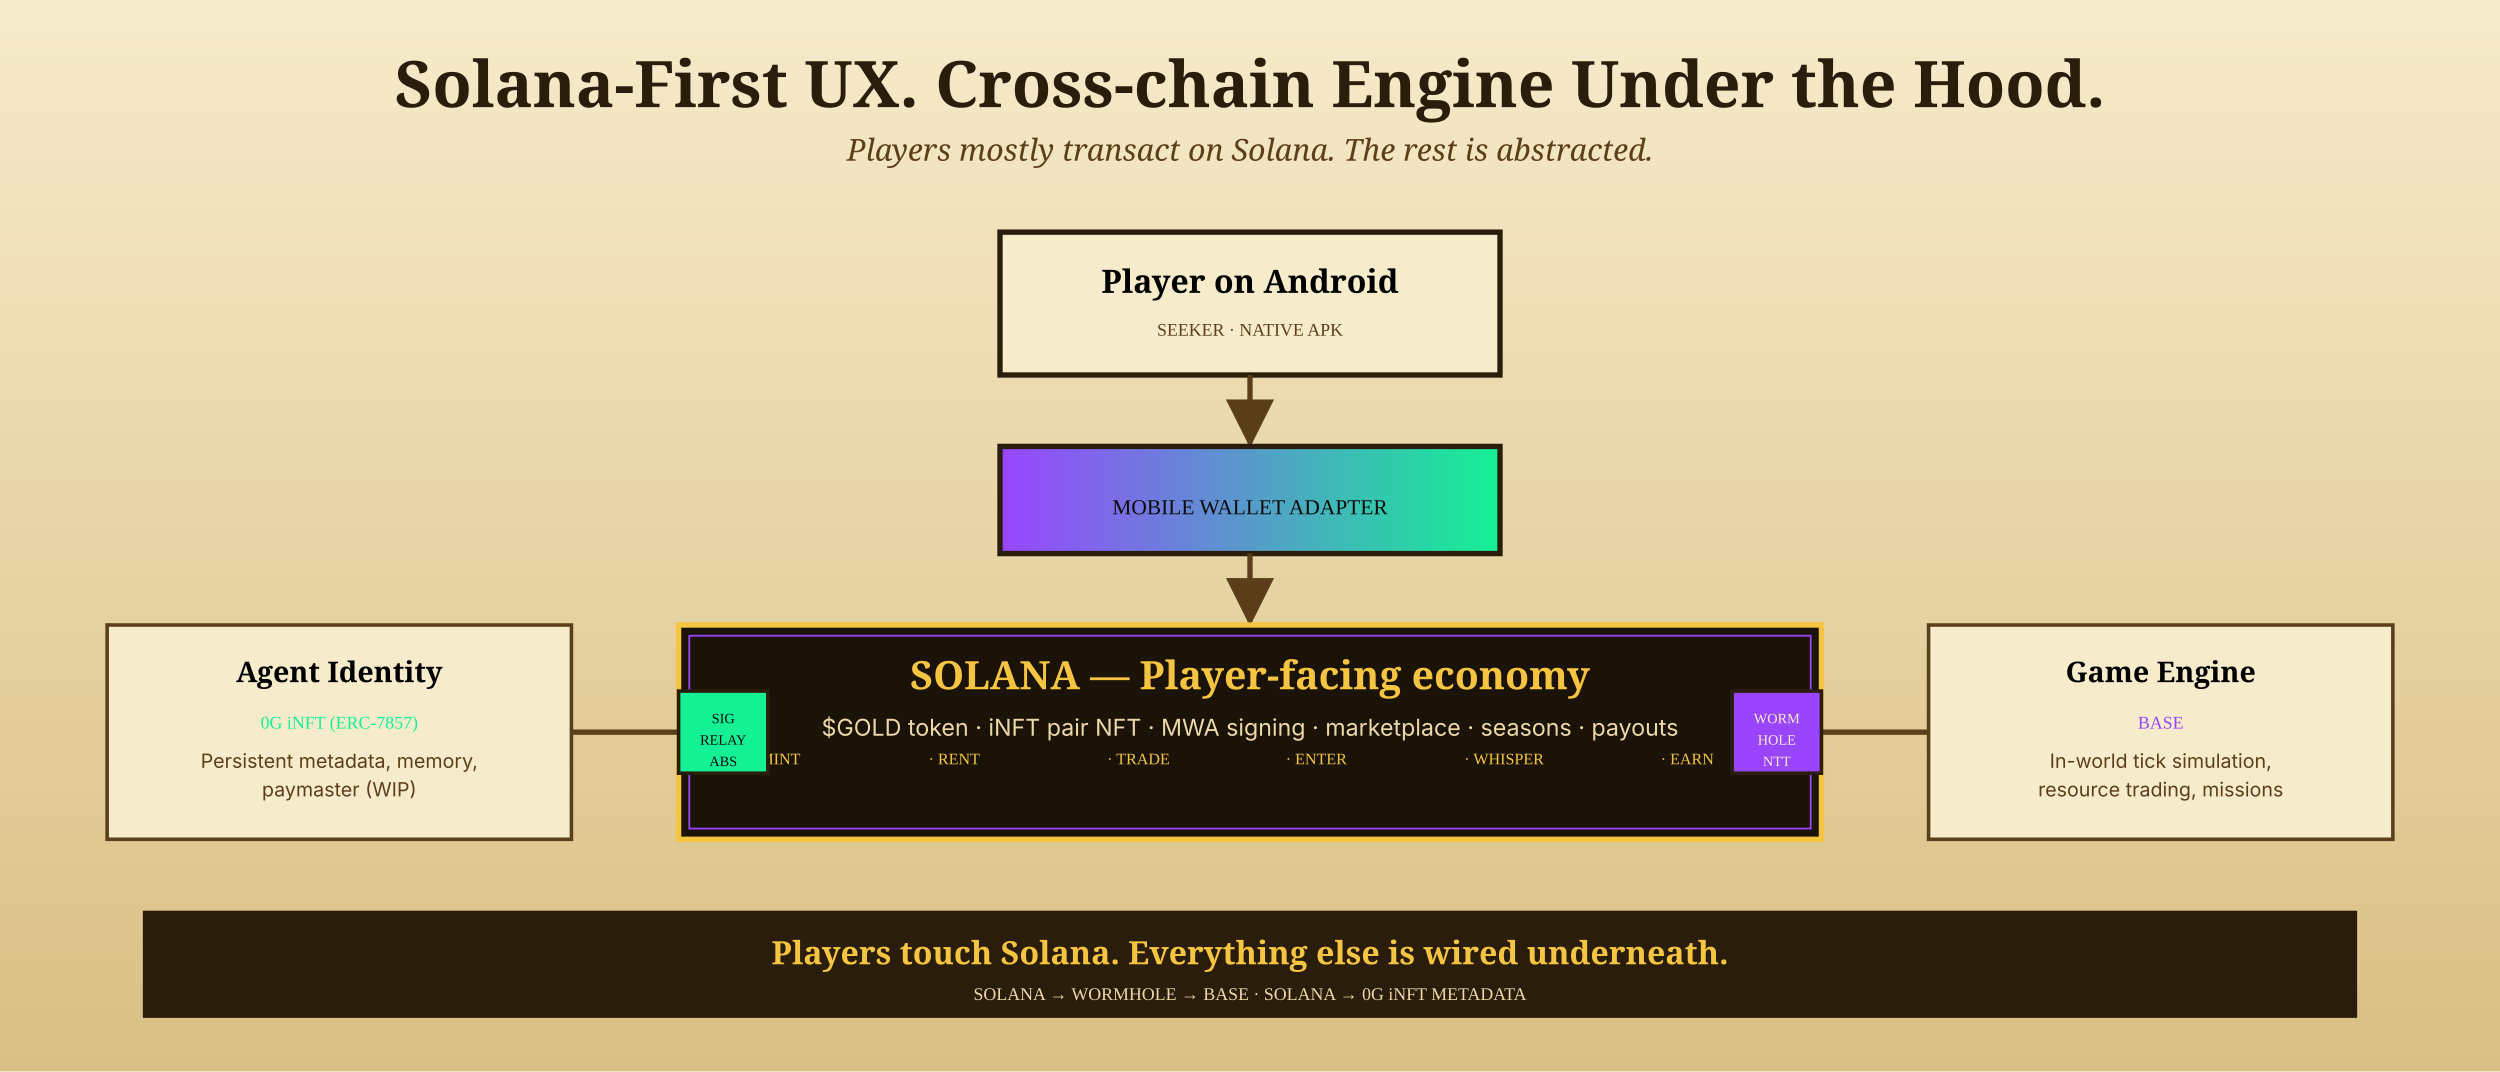
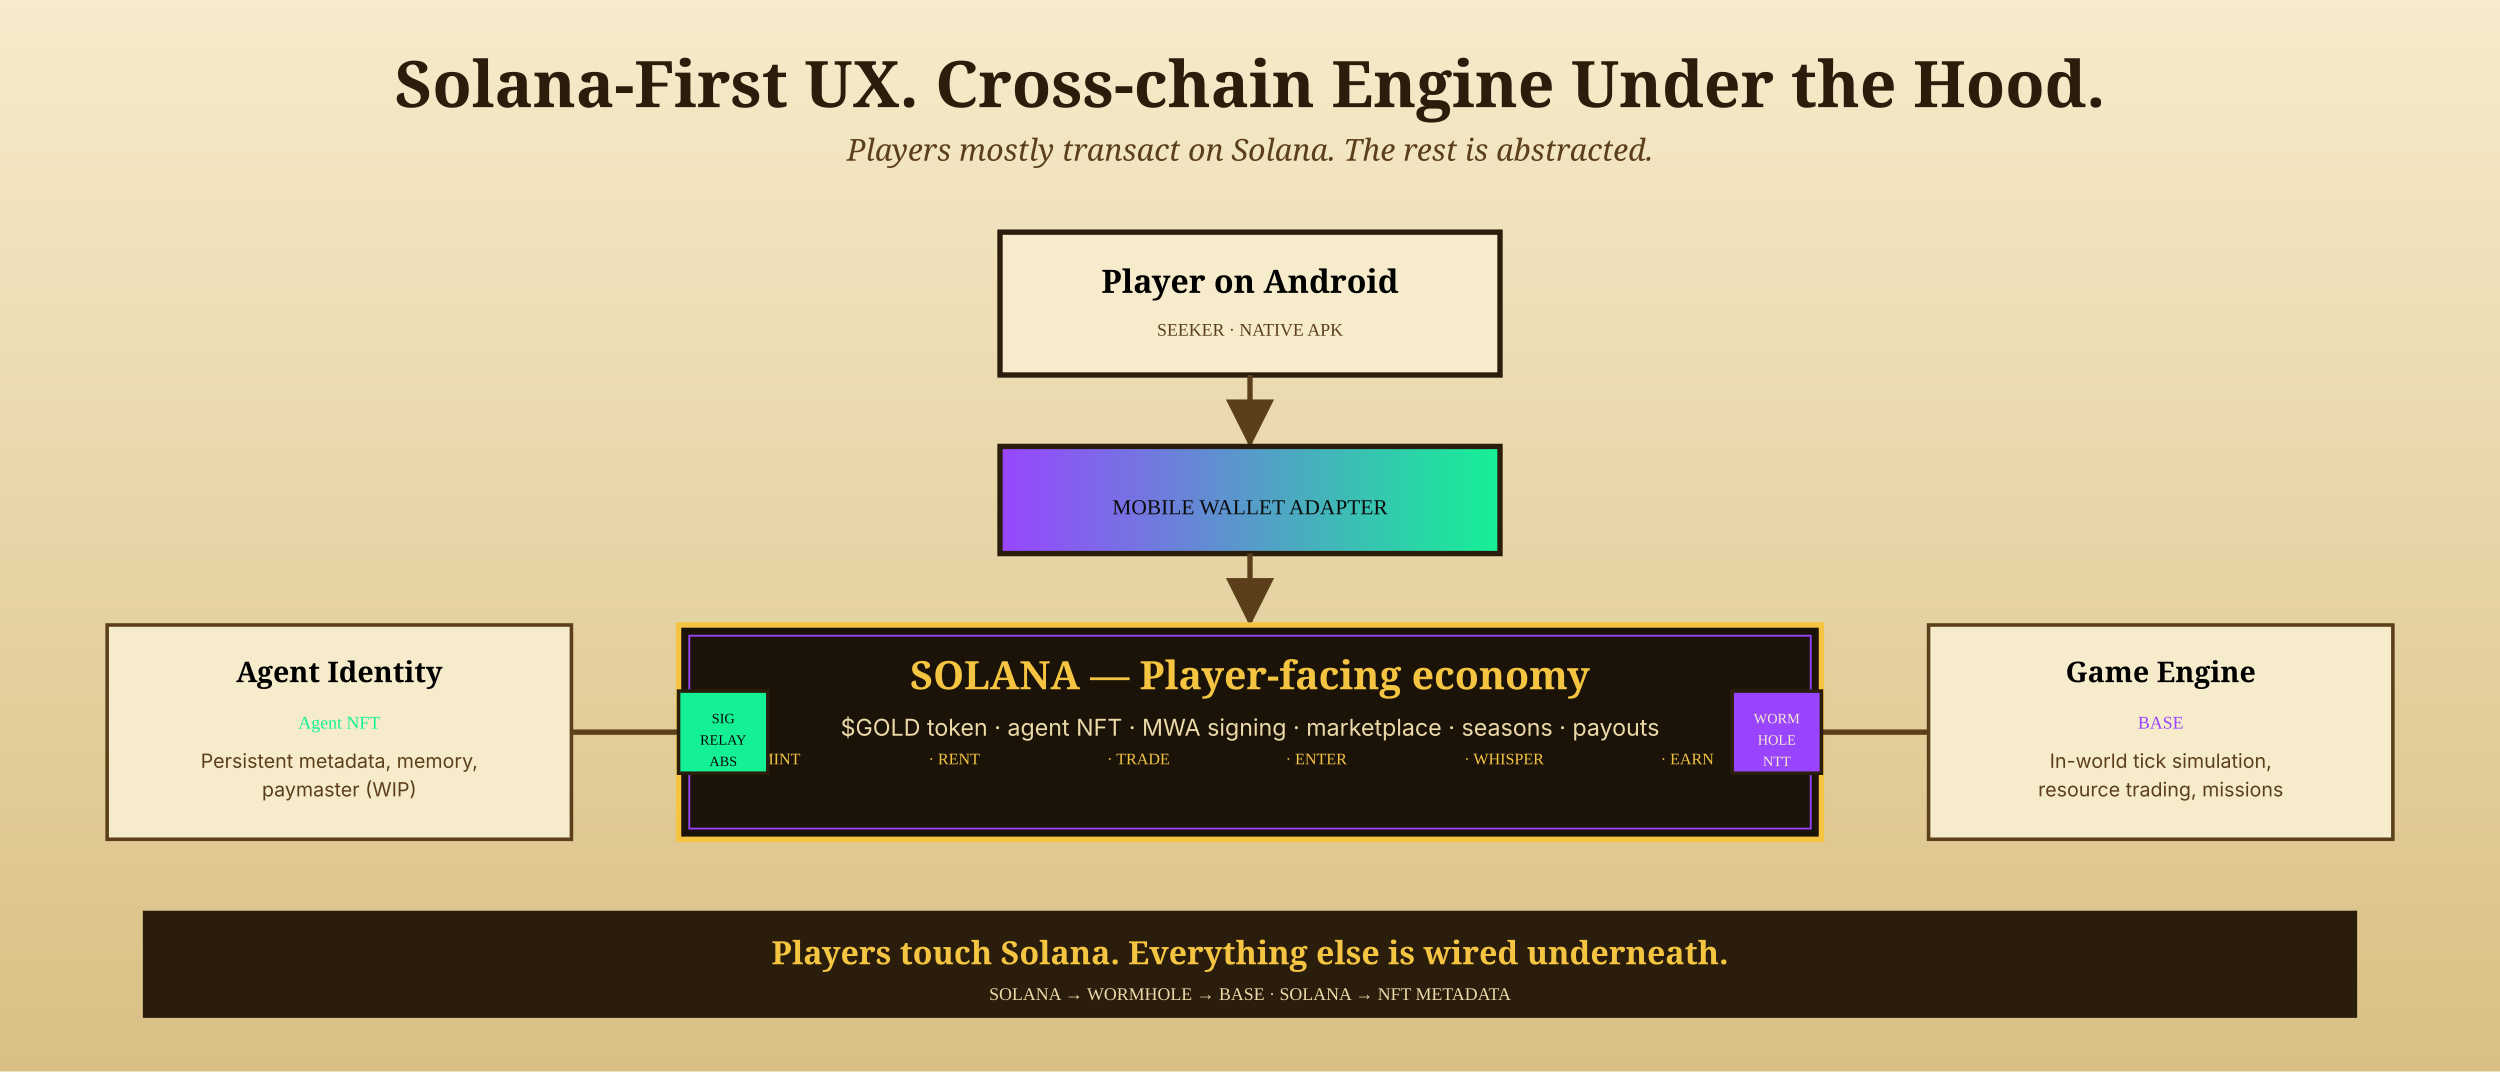
<svg xmlns="http://www.w3.org/2000/svg" viewBox="0 0 1400 600" width="1400" height="600" role="img" aria-label="Architecture: Solana-first, cross-chain engine">
  <defs>
    <linearGradient id="parchAR" x1="0" y1="0" x2="0" y2="1">
      <stop offset="0%" stop-color="#f6ebcb" />
      <stop offset="100%" stop-color="#d9bf83" />
    </linearGradient>
    <linearGradient id="solGradAR" x1="0" y1="0" x2="1" y2="0">
      <stop offset="0%" stop-color="#9945ff" />
      <stop offset="100%" stop-color="#14f195" />
    </linearGradient>
    <linearGradient id="goldAR" x1="0" y1="0" x2="0" y2="1">
      <stop offset="0%" stop-color="#fff3b8" />
      <stop offset="100%" stop-color="#c98f1d" />
    </linearGradient>
    <marker id="arrAR" viewBox="0 0 10 10" refX="9" refY="5" markerWidth="9" markerHeight="9" orient="auto-start-reverse">
      <path d="M 0 0 L 10 5 L 0 10 z" fill="#5b3f1a" />
    </marker>
  </defs>
  <rect width="1400" height="600" fill="url(#parchAR)" />
  <text x="700" y="60" text-anchor="middle" font-family="Cinzel, serif" font-weight="800" font-size="36" fill="#2a1d0c">Solana-First UX. Cross-chain Engine Under the Hood.</text>
  <text x="700" y="90" text-anchor="middle" font-family="IM Fell English, serif" font-style="italic" font-size="17" fill="#5b3f1a">Players mostly transact on Solana. The rest is abstracted.</text>
  <g transform="translate(560, 130)">
    <rect width="280" height="80" fill="#f6ebcb" stroke="#2a1d0c" stroke-width="3" />
    <text x="140" y="34" text-anchor="middle" font-family="Cinzel, serif" font-weight="800" font-size="18">Player on Android</text>
    <text x="140" y="58" text-anchor="middle" font-family="Press Start 2P, monospace" font-size="10" fill="#5b3f1a">SEEKER · NATIVE APK</text>
  </g>
  <line x1="700" y1="210" x2="700" y2="248" stroke="#5b3f1a" stroke-width="3" marker-end="url(#arrAR)" />
  <g transform="translate(560, 250)">
    <rect width="280" height="60" fill="url(#solGradAR)" stroke="#2a1d0c" stroke-width="3" />
    <text x="140" y="38" text-anchor="middle" font-family="Press Start 2P, monospace" font-size="12" fill="#0b0b0b">MOBILE WALLET ADAPTER</text>
  </g>
  <line x1="700" y1="310" x2="700" y2="348" stroke="#5b3f1a" stroke-width="3" marker-end="url(#arrAR)" />
  <g transform="translate(380, 350)">
    <rect width="640" height="120" fill="#1b1308" stroke="#f5c542" stroke-width="3" />
    <rect x="6" y="6" width="628" height="108" fill="none" stroke="#9945ff" stroke-width="1" />
    <text x="320" y="36" text-anchor="middle" font-family="Cinzel, serif" font-weight="800" font-size="22" fill="#f5c542">SOLANA — Player-facing economy</text>
-     <text x="320" y="62" text-anchor="middle" font-family="Inter, sans-serif" font-size="13" fill="#ecd9a8">$GOLD token · iNFT pair NFT · MWA signing · marketplace · seasons · payouts</text>
+     <text x="320" y="62" text-anchor="middle" font-family="Inter, sans-serif" font-size="13" fill="#ecd9a8">$GOLD token · agent NFT · MWA signing · marketplace · seasons · payouts</text>
    <g transform="translate(40, 78)" font-family="Press Start 2P, monospace" font-size="9" fill="#f5c542">
      <text>· MINT</text>
      <text x="100">· RENT</text>
      <text x="200">· TRADE</text>
      <text x="300">· ENTER</text>
      <text x="400">· WHISPER</text>
      <text x="510">· EARN</text>
    </g>
  </g>
  <g transform="translate(1080, 350)">
    <rect width="260" height="120" fill="#f6ebcb" stroke="#5b3f1a" stroke-width="2" />
    <text x="130" y="32" text-anchor="middle" font-family="Cinzel, serif" font-weight="700" font-size="16">Game Engine</text>
    <text x="130" y="58" text-anchor="middle" font-family="Press Start 2P, monospace" font-size="10" fill="#9945ff">BASE</text>
    <text x="130" y="80" text-anchor="middle" font-family="Inter, sans-serif" font-size="11" fill="#5b3f1a">In-world tick simulation,</text>
    <text x="130" y="96" text-anchor="middle" font-family="Inter, sans-serif" font-size="11" fill="#5b3f1a">resource trading, missions</text>
  </g>
  <g transform="translate(1020, 395)">
    <line x1="0" y1="15" x2="60" y2="15" stroke="#5b3f1a" stroke-width="3" />
    <rect x="-50" y="-8" width="50" height="46" fill="#9945ff" stroke="#2a1d0c" stroke-width="2" />
    <text x="-25" y="10" text-anchor="middle" font-family="Press Start 2P, monospace" font-size="8" fill="#f6ebcb">WORM</text>
    <text x="-25" y="22" text-anchor="middle" font-family="Press Start 2P, monospace" font-size="8" fill="#f6ebcb">HOLE</text>
    <text x="-25" y="34" text-anchor="middle" font-family="Press Start 2P, monospace" font-size="8" fill="#f6ebcb">NTT</text>
  </g>
  <g transform="translate(60, 350)">
    <rect width="260" height="120" fill="#f6ebcb" stroke="#5b3f1a" stroke-width="2" />
    <text x="130" y="32" text-anchor="middle" font-family="Cinzel, serif" font-weight="700" font-size="16">Agent Identity</text>
-     <text x="130" y="58" text-anchor="middle" font-family="Press Start 2P, monospace" font-size="10" fill="#14f195">0G iNFT (ERC-7857)</text>
+     <text x="130" y="58" text-anchor="middle" font-family="Press Start 2P, monospace" font-size="10" fill="#14f195">Agent NFT</text>
    <text x="130" y="80" text-anchor="middle" font-family="Inter, sans-serif" font-size="11" fill="#5b3f1a">Persistent metadata, memory,</text>
    <text x="130" y="96" text-anchor="middle" font-family="Inter, sans-serif" font-size="11" fill="#5b3f1a">paymaster (WIP)</text>
  </g>
  <g transform="translate(320, 395)">
    <line x1="0" y1="15" x2="60" y2="15" stroke="#5b3f1a" stroke-width="3" />
    <rect x="60" y="-8" width="50" height="46" fill="#14f195" stroke="#2a1d0c" stroke-width="2" />
    <text x="85" y="10" text-anchor="middle" font-family="Press Start 2P, monospace" font-size="8" fill="#0b0b0b">SIG</text>
    <text x="85" y="22" text-anchor="middle" font-family="Press Start 2P, monospace" font-size="8" fill="#0b0b0b">RELAY</text>
    <text x="85" y="34" text-anchor="middle" font-family="Press Start 2P, monospace" font-size="8" fill="#0b0b0b">ABS</text>
  </g>
  <g transform="translate(80, 510)">
    <rect width="1240" height="60" fill="#2a1d0c" />
    <text x="620" y="30" text-anchor="middle" font-family="Cinzel, serif" font-weight="700" font-size="18" fill="#f5c542">Players touch Solana. Everything else is wired underneath.</text>
-     <text x="620" y="50" text-anchor="middle" font-family="Press Start 2P, monospace" font-size="10" fill="#ecd9a8">SOLANA → WORMHOLE → BASE  ·  SOLANA → 0G iNFT METADATA</text>
+     <text x="620" y="50" text-anchor="middle" font-family="Press Start 2P, monospace" font-size="10" fill="#ecd9a8">SOLANA → WORMHOLE → BASE  ·  SOLANA → NFT METADATA</text>
  </g>
</svg>
